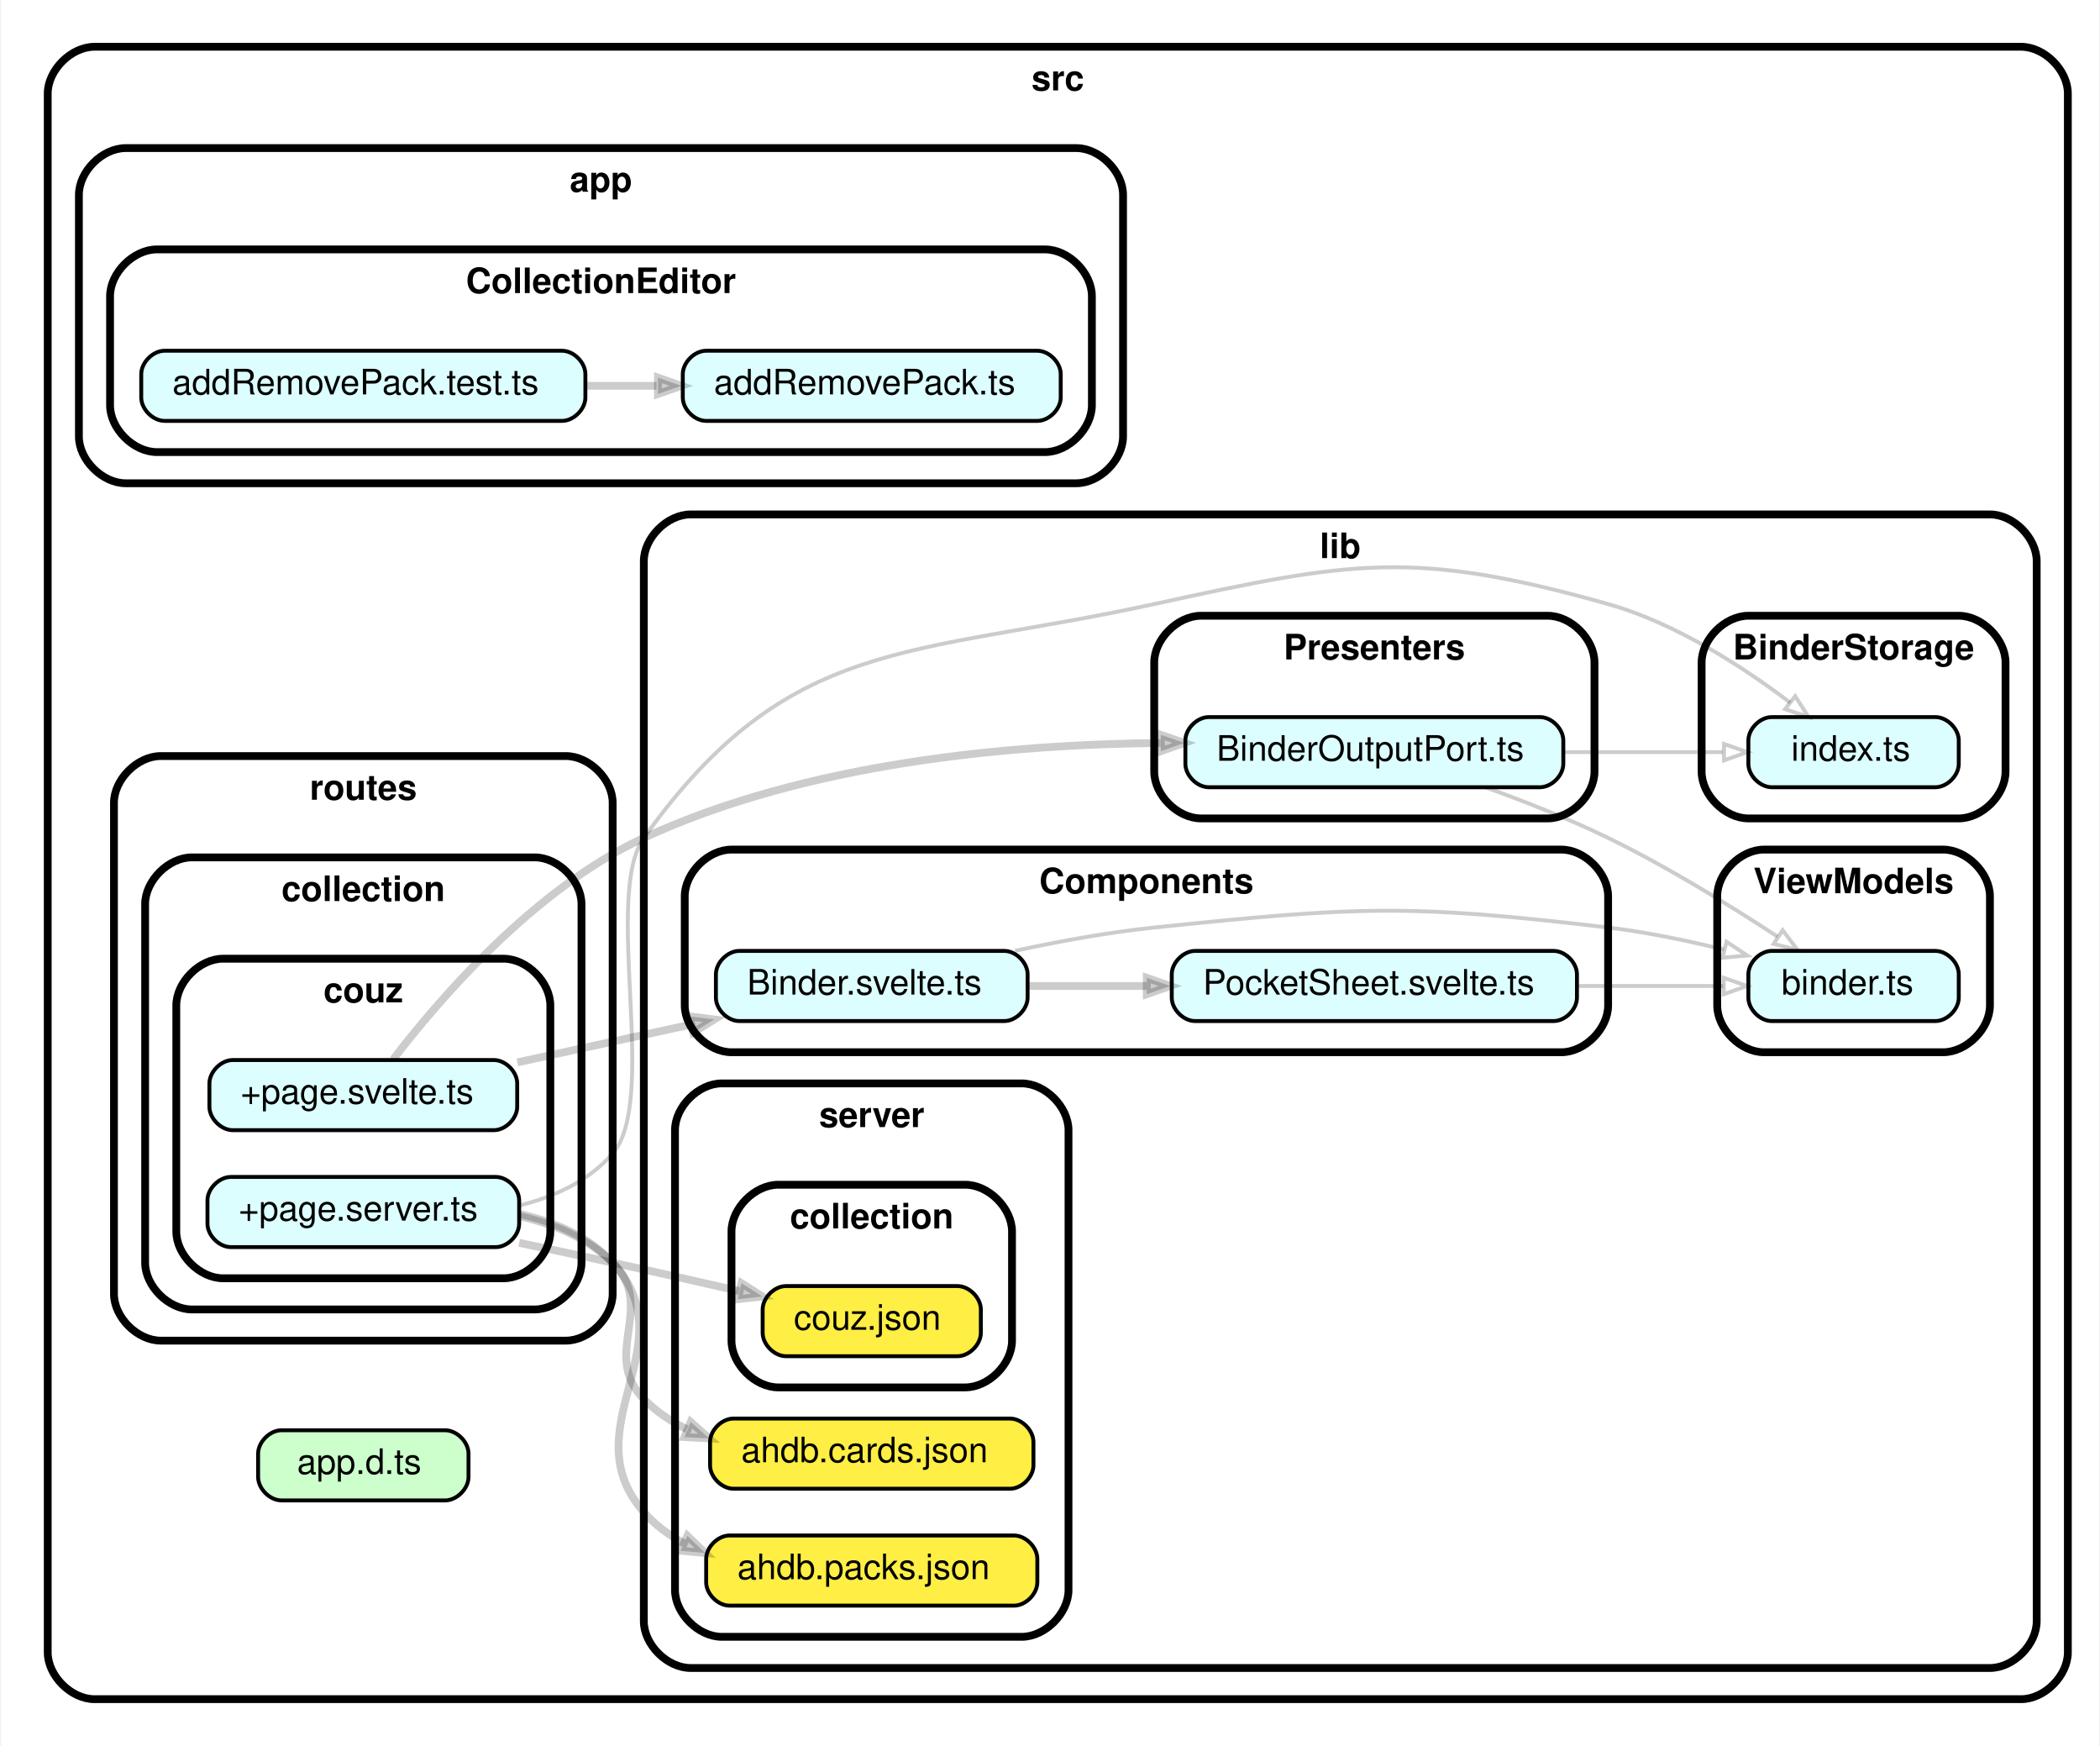
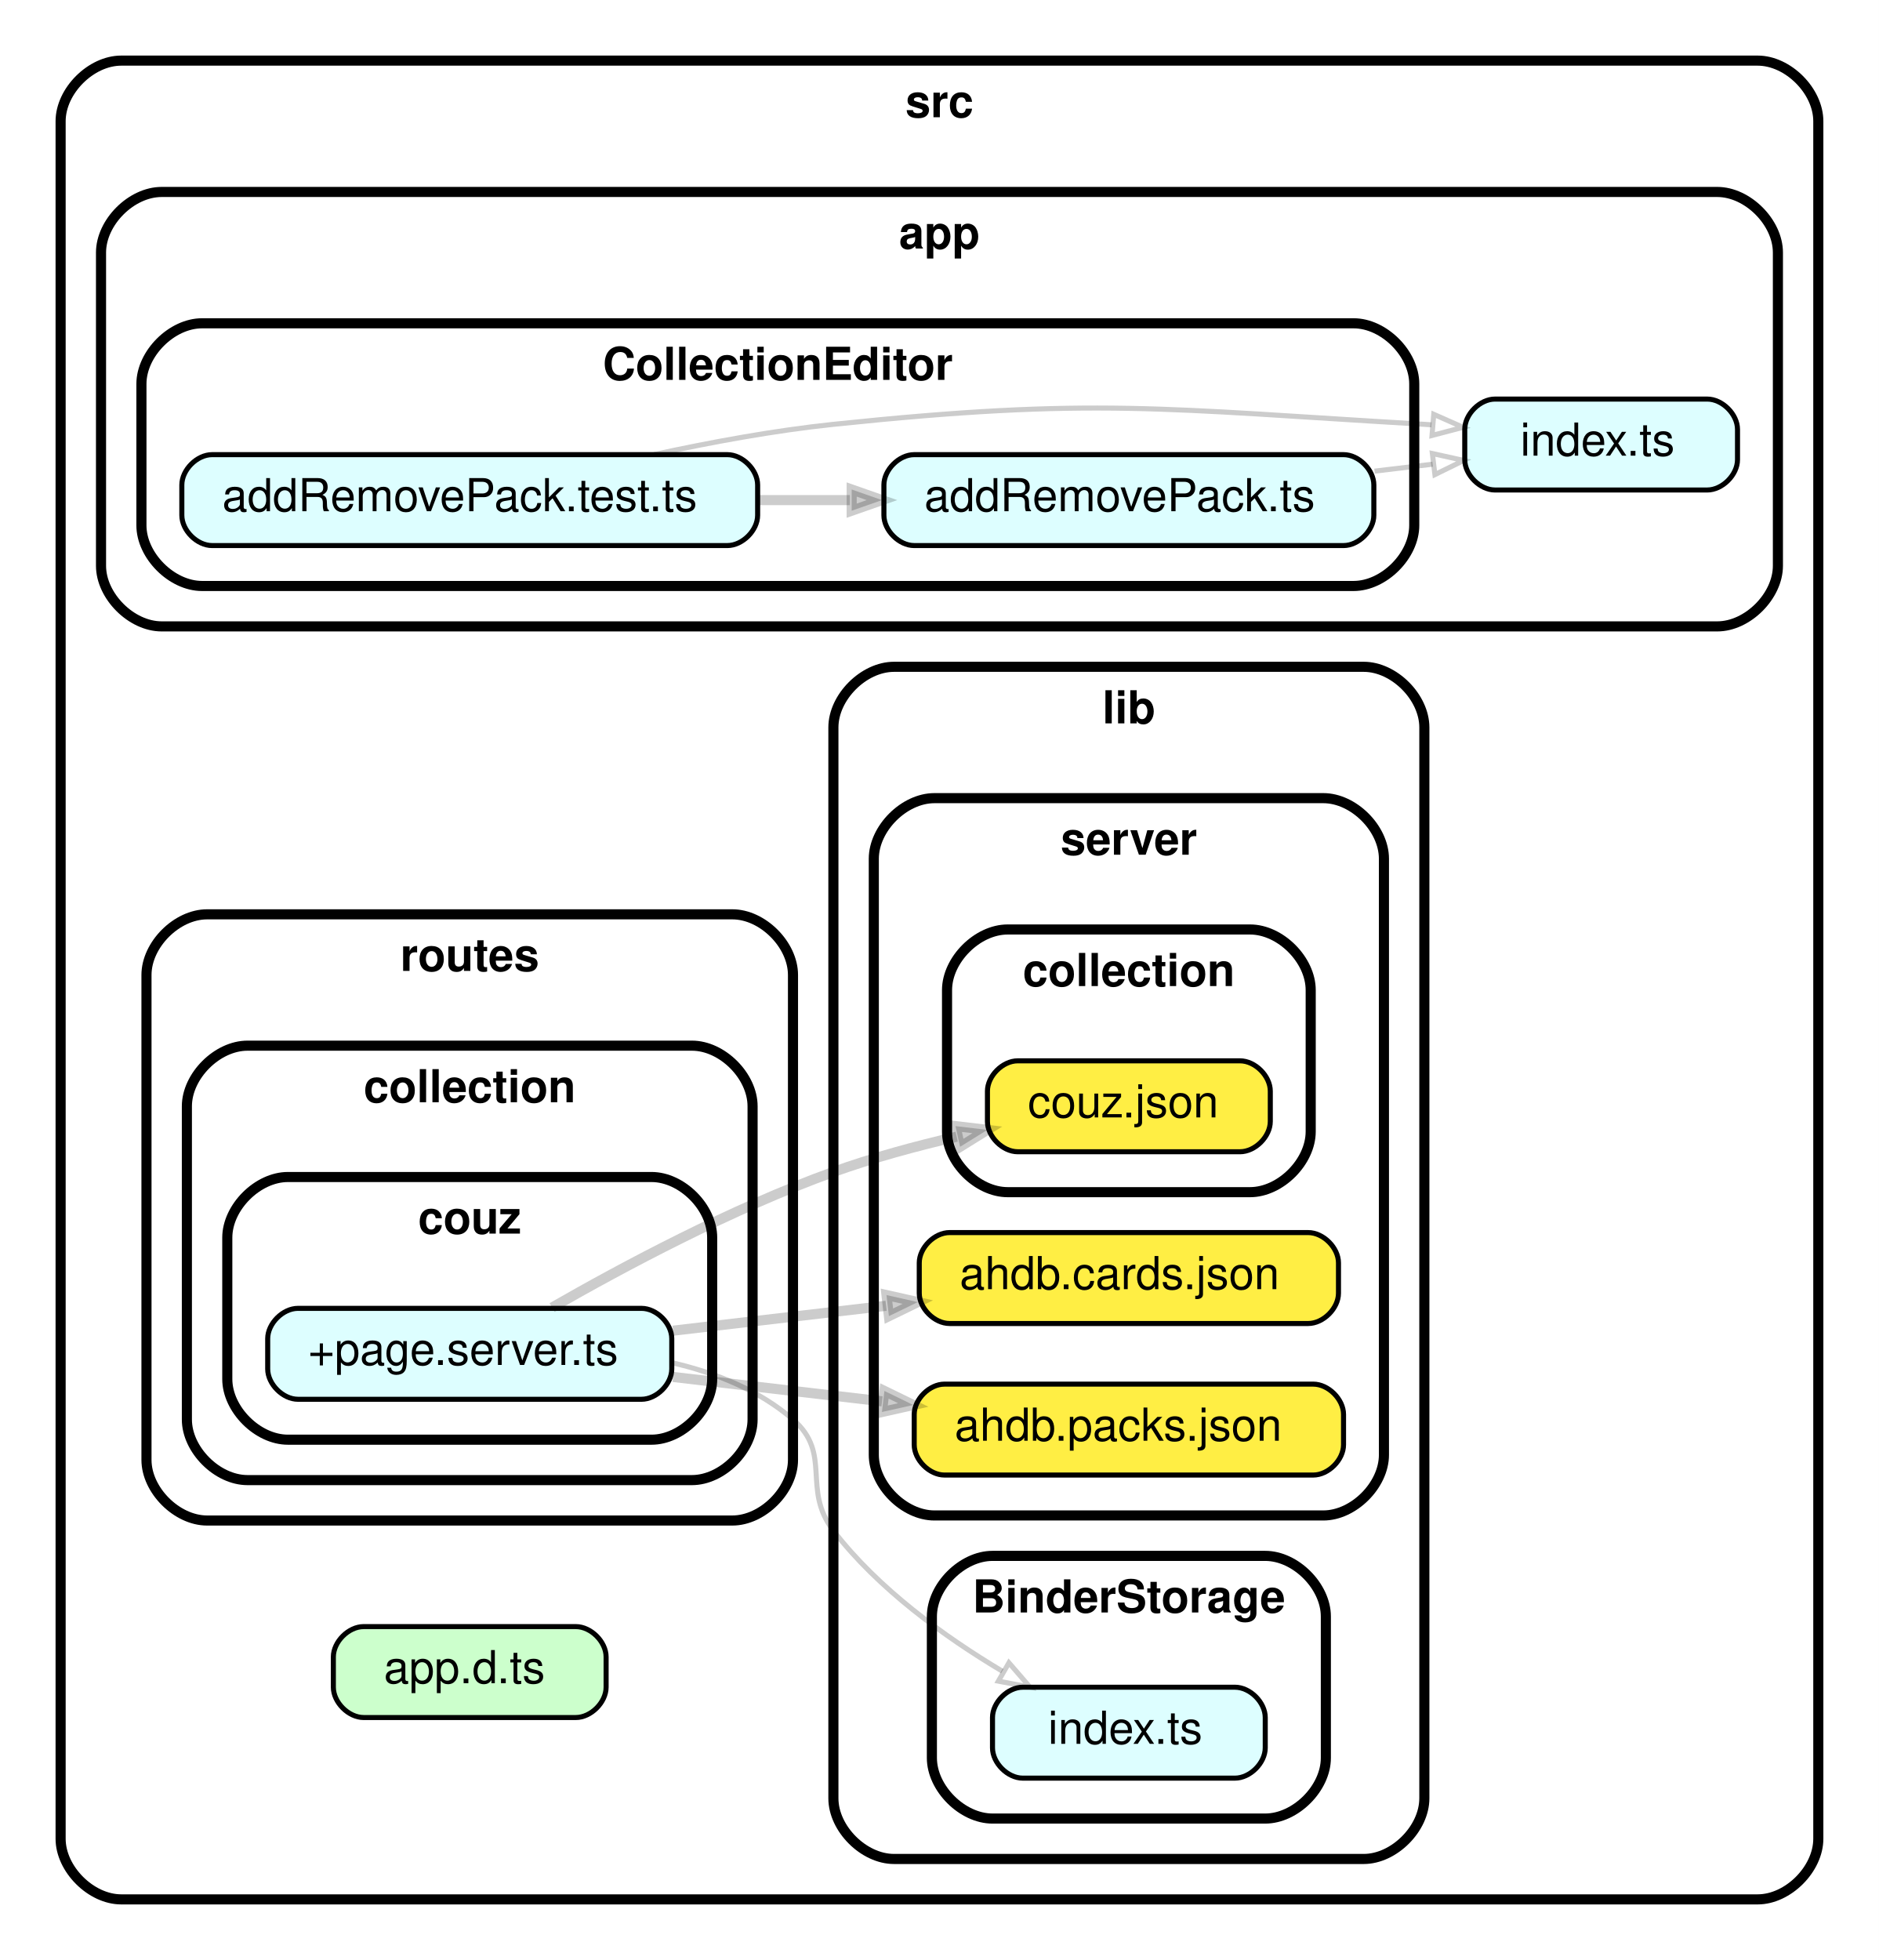
- <svg xmlns="http://www.w3.org/2000/svg" xmlns:xlink="http://www.w3.org/1999/xlink" width="539pt" height="448pt" viewBox="0.00 0.00 538.50 448.00">
-   <g id="graph0" class="graph" transform="scale(1 1) rotate(0) translate(4 444)">
-     <polygon fill="white" stroke="transparent" points="-4,4 -4,-444 534.5,-444 534.5,4 -4,4" />
+ <svg xmlns="http://www.w3.org/2000/svg" xmlns:xlink="http://www.w3.org/1999/xlink" width="372pt" height="388pt" viewBox="0.00 0.00 372.00 388.00">
+   <g id="graph0" class="graph" transform="scale(1 1) rotate(0) translate(4 384)">
+     <polygon fill="white" stroke="transparent" points="-4,4 -4,-384 368,-384 368,4 -4,4" />
    <g id="clust1" class="cluster">
-       <path fill="#ffffff" stroke="black" stroke-width="2" d="M20,-8C20,-8 514.5,-8 514.5,-8 520.5,-8 526.5,-14 526.5,-20 526.5,-20 526.5,-420 526.5,-420 526.5,-426 520.5,-432 514.5,-432 514.5,-432 20,-432 20,-432 14,-432 8,-426 8,-420 8,-420 8,-20 8,-20 8,-14 14,-8 20,-8" />
-       <text text-anchor="middle" x="267.25" y="-420.8" font-family="Helvetica,sans-Serif" font-weight="bold" font-size="9.00">src</text>
+       <path fill="#ffffff" stroke="black" stroke-width="2" d="M20,-8C20,-8 344,-8 344,-8 350,-8 356,-14 356,-20 356,-20 356,-360 356,-360 356,-366 350,-372 344,-372 344,-372 20,-372 20,-372 14,-372 8,-366 8,-360 8,-360 8,-20 8,-20 8,-14 14,-8 20,-8" />
+       <text text-anchor="middle" x="182" y="-360.8" font-family="Helvetica,sans-Serif" font-weight="bold" font-size="9.00">src</text>
    </g>
    <g id="clust4" class="cluster">
-       <path fill="#ffffff" stroke="black" stroke-width="2" d="M173,-16C173,-16 506.5,-16 506.5,-16 512.5,-16 518.5,-22 518.5,-28 518.5,-28 518.5,-300 518.5,-300 518.5,-306 512.5,-312 506.5,-312 506.5,-312 173,-312 173,-312 167,-312 161,-306 161,-300 161,-300 161,-28 161,-28 161,-22 167,-16 173,-16" />
-       <text text-anchor="middle" x="339.75" y="-300.8" font-family="Helvetica,sans-Serif" font-weight="bold" font-size="9.00">lib</text>
+       <path fill="#ffffff" stroke="black" stroke-width="2" d="M173,-16C173,-16 266,-16 266,-16 272,-16 278,-22 278,-28 278,-28 278,-240 278,-240 278,-246 272,-252 266,-252 266,-252 173,-252 173,-252 167,-252 161,-246 161,-240 161,-240 161,-28 161,-28 161,-22 167,-16 173,-16" />
+       <text text-anchor="middle" x="219.5" y="-240.8" font-family="Helvetica,sans-Serif" font-weight="bold" font-size="9.00">lib</text>
+     </g>
+     <g id="clust6" class="cluster">
+       <path fill="#ffffff" stroke="black" stroke-width="2" d="M181,-84C181,-84 258,-84 258,-84 264,-84 270,-90 270,-96 270,-96 270,-214 270,-214 270,-220 264,-226 258,-226 258,-226 181,-226 181,-226 175,-226 169,-220 169,-214 169,-214 169,-96 169,-96 169,-90 175,-84 181,-84" />
+       <text text-anchor="middle" x="219.5" y="-214.8" font-family="Helvetica,sans-Serif" font-weight="bold" font-size="9.00">server</text>
+     </g>
+     <g id="clust7" class="cluster">
+       <path fill="#ffffff" stroke="black" stroke-width="2" d="M195.5,-148C195.5,-148 243.5,-148 243.5,-148 249.5,-148 255.5,-154 255.5,-160 255.5,-160 255.5,-188 255.5,-188 255.5,-194 249.5,-200 243.5,-200 243.5,-200 195.5,-200 195.5,-200 189.5,-200 183.5,-194 183.5,-188 183.5,-188 183.5,-160 183.5,-160 183.5,-154 189.5,-148 195.5,-148" />
+       <text text-anchor="middle" x="219.5" y="-188.8" font-family="Helvetica,sans-Serif" font-weight="bold" font-size="9.00">collection</text>
    </g>
    <g id="clust5" class="cluster">
-       <path fill="#ffffff" stroke="black" stroke-width="2" d="M444.5,-234C444.5,-234 498.5,-234 498.5,-234 504.5,-234 510.5,-240 510.5,-246 510.5,-246 510.5,-274 510.5,-274 510.5,-280 504.5,-286 498.5,-286 498.5,-286 444.5,-286 444.5,-286 438.5,-286 432.5,-280 432.5,-274 432.5,-274 432.5,-246 432.5,-246 432.5,-240 438.5,-234 444.5,-234" />
-       <text text-anchor="middle" x="471.5" y="-274.8" font-family="Helvetica,sans-Serif" font-weight="bold" font-size="9.00">BinderStorage</text>
+       <path fill="#ffffff" stroke="black" stroke-width="2" d="M192.5,-24C192.5,-24 246.5,-24 246.5,-24 252.5,-24 258.5,-30 258.5,-36 258.5,-36 258.5,-64 258.5,-64 258.5,-70 252.5,-76 246.5,-76 246.5,-76 192.5,-76 192.5,-76 186.5,-76 180.5,-70 180.5,-64 180.5,-64 180.5,-36 180.5,-36 180.5,-30 186.5,-24 192.5,-24" />
+       <text text-anchor="middle" x="219.5" y="-64.8" font-family="Helvetica,sans-Serif" font-weight="bold" font-size="9.00">BinderStorage</text>
    </g>
-     <g id="clust6" class="cluster">
-       <path fill="#ffffff" stroke="black" stroke-width="2" d="M183.5,-174C183.5,-174 396.5,-174 396.5,-174 402.5,-174 408.5,-180 408.5,-186 408.5,-186 408.5,-214 408.5,-214 408.5,-220 402.5,-226 396.5,-226 396.5,-226 183.5,-226 183.5,-226 177.5,-226 171.5,-220 171.5,-214 171.5,-214 171.5,-186 171.5,-186 171.5,-180 177.5,-174 183.5,-174" />
-       <text text-anchor="middle" x="290" y="-214.8" font-family="Helvetica,sans-Serif" font-weight="bold" font-size="9.00">Components</text>
+     <g id="clust2" class="cluster">
+       <path fill="#ffffff" stroke="black" stroke-width="2" d="M28,-260C28,-260 336,-260 336,-260 342,-260 348,-266 348,-272 348,-272 348,-334 348,-334 348,-340 342,-346 336,-346 336,-346 28,-346 28,-346 22,-346 16,-340 16,-334 16,-334 16,-272 16,-272 16,-266 22,-260 28,-260" />
+       <text text-anchor="middle" x="182" y="-334.8" font-family="Helvetica,sans-Serif" font-weight="bold" font-size="9.00">app</text>
+     </g>
+     <g id="clust3" class="cluster">
+       <path fill="#ffffff" stroke="black" stroke-width="2" d="M36,-268C36,-268 264,-268 264,-268 270,-268 276,-274 276,-280 276,-280 276,-308 276,-308 276,-314 270,-320 264,-320 264,-320 36,-320 36,-320 30,-320 24,-314 24,-308 24,-308 24,-280 24,-280 24,-274 30,-268 36,-268" />
+       <text text-anchor="middle" x="150" y="-308.8" font-family="Helvetica,sans-Serif" font-weight="bold" font-size="9.00">CollectionEditor</text>
    </g>
    <g id="clust8" class="cluster">
-       <path fill="#ffffff" stroke="black" stroke-width="2" d="M448.5,-174C448.5,-174 494.5,-174 494.5,-174 500.5,-174 506.5,-180 506.5,-186 506.5,-186 506.5,-214 506.5,-214 506.5,-220 500.5,-226 494.5,-226 494.5,-226 448.5,-226 448.5,-226 442.5,-226 436.5,-220 436.5,-214 436.5,-214 436.5,-186 436.5,-186 436.5,-180 442.5,-174 448.5,-174" />
-       <text text-anchor="middle" x="471.5" y="-214.8" font-family="Helvetica,sans-Serif" font-weight="bold" font-size="9.00">ViewModels</text>
+       <path fill="#ffffff" stroke="black" stroke-width="2" d="M37,-83C37,-83 141,-83 141,-83 147,-83 153,-89 153,-95 153,-95 153,-191 153,-191 153,-197 147,-203 141,-203 141,-203 37,-203 37,-203 31,-203 25,-197 25,-191 25,-191 25,-95 25,-95 25,-89 31,-83 37,-83" />
+       <text text-anchor="middle" x="89" y="-191.8" font-family="Helvetica,sans-Serif" font-weight="bold" font-size="9.00">routes</text>
    </g>
    <g id="clust9" class="cluster">
-       <path fill="#ffffff" stroke="black" stroke-width="2" d="M181,-24C181,-24 258,-24 258,-24 264,-24 270,-30 270,-36 270,-36 270,-154 270,-154 270,-160 264,-166 258,-166 258,-166 181,-166 181,-166 175,-166 169,-160 169,-154 169,-154 169,-36 169,-36 169,-30 175,-24 181,-24" />
-       <text text-anchor="middle" x="219.5" y="-154.8" font-family="Helvetica,sans-Serif" font-weight="bold" font-size="9.00">server</text>
+       <path fill="#ffffff" stroke="black" stroke-width="2" d="M45,-91C45,-91 133,-91 133,-91 139,-91 145,-97 145,-103 145,-103 145,-165 145,-165 145,-171 139,-177 133,-177 133,-177 45,-177 45,-177 39,-177 33,-171 33,-165 33,-165 33,-103 33,-103 33,-97 39,-91 45,-91" />
+       <text text-anchor="middle" x="89" y="-165.8" font-family="Helvetica,sans-Serif" font-weight="bold" font-size="9.00">collection</text>
    </g>
    <g id="clust10" class="cluster">
-       <path fill="#ffffff" stroke="black" stroke-width="2" d="M195.5,-88C195.5,-88 243.5,-88 243.5,-88 249.5,-88 255.5,-94 255.5,-100 255.5,-100 255.5,-128 255.5,-128 255.5,-134 249.5,-140 243.5,-140 243.5,-140 195.5,-140 195.5,-140 189.5,-140 183.5,-134 183.5,-128 183.5,-128 183.5,-100 183.5,-100 183.5,-94 189.5,-88 195.5,-88" />
-       <text text-anchor="middle" x="219.5" y="-128.8" font-family="Helvetica,sans-Serif" font-weight="bold" font-size="9.00">collection</text>
-     </g>
-     <g id="clust7" class="cluster">
-       <path fill="#ffffff" stroke="black" stroke-width="2" d="M304,-234C304,-234 393,-234 393,-234 399,-234 405,-240 405,-246 405,-246 405,-274 405,-274 405,-280 399,-286 393,-286 393,-286 304,-286 304,-286 298,-286 292,-280 292,-274 292,-274 292,-246 292,-246 292,-240 298,-234 304,-234" />
-       <text text-anchor="middle" x="348.5" y="-274.8" font-family="Helvetica,sans-Serif" font-weight="bold" font-size="9.00">Presenters</text>
-     </g>
-     <g id="clust2" class="cluster">
-       <path fill="#ffffff" stroke="black" stroke-width="2" d="M28,-320C28,-320 272,-320 272,-320 278,-320 284,-326 284,-332 284,-332 284,-394 284,-394 284,-400 278,-406 272,-406 272,-406 28,-406 28,-406 22,-406 16,-400 16,-394 16,-394 16,-332 16,-332 16,-326 22,-320 28,-320" />
-       <text text-anchor="middle" x="150" y="-394.8" font-family="Helvetica,sans-Serif" font-weight="bold" font-size="9.00">app</text>
-     </g>
-     <g id="clust3" class="cluster">
-       <path fill="#ffffff" stroke="black" stroke-width="2" d="M36,-328C36,-328 264,-328 264,-328 270,-328 276,-334 276,-340 276,-340 276,-368 276,-368 276,-374 270,-380 264,-380 264,-380 36,-380 36,-380 30,-380 24,-374 24,-368 24,-368 24,-340 24,-340 24,-334 30,-328 36,-328" />
-       <text text-anchor="middle" x="150" y="-368.8" font-family="Helvetica,sans-Serif" font-weight="bold" font-size="9.00">CollectionEditor</text>
-     </g>
-     <g id="clust11" class="cluster">
-       <path fill="#ffffff" stroke="black" stroke-width="2" d="M37,-100C37,-100 141,-100 141,-100 147,-100 153,-106 153,-112 153,-112 153,-238 153,-238 153,-244 147,-250 141,-250 141,-250 37,-250 37,-250 31,-250 25,-244 25,-238 25,-238 25,-112 25,-112 25,-106 31,-100 37,-100" />
-       <text text-anchor="middle" x="89" y="-238.8" font-family="Helvetica,sans-Serif" font-weight="bold" font-size="9.00">routes</text>
-     </g>
-     <g id="clust12" class="cluster">
-       <path fill="#ffffff" stroke="black" stroke-width="2" d="M45,-108C45,-108 133,-108 133,-108 139,-108 145,-114 145,-120 145,-120 145,-212 145,-212 145,-218 139,-224 133,-224 133,-224 45,-224 45,-224 39,-224 33,-218 33,-212 33,-212 33,-120 33,-120 33,-114 39,-108 45,-108" />
-       <text text-anchor="middle" x="89" y="-212.8" font-family="Helvetica,sans-Serif" font-weight="bold" font-size="9.00">collection</text>
-     </g>
-     <g id="clust13" class="cluster">
-       <path fill="#ffffff" stroke="black" stroke-width="2" d="M53,-116C53,-116 125,-116 125,-116 131,-116 137,-122 137,-128 137,-128 137,-186 137,-186 137,-192 131,-198 125,-198 125,-198 53,-198 53,-198 47,-198 41,-192 41,-186 41,-186 41,-128 41,-128 41,-122 47,-116 53,-116" />
-       <text text-anchor="middle" x="89" y="-186.8" font-family="Helvetica,sans-Serif" font-weight="bold" font-size="9.00">couz</text>
+       <path fill="#ffffff" stroke="black" stroke-width="2" d="M53,-99C53,-99 125,-99 125,-99 131,-99 137,-105 137,-111 137,-111 137,-139 137,-139 137,-145 131,-151 125,-151 125,-151 53,-151 53,-151 47,-151 41,-145 41,-139 41,-139 41,-111 41,-111 41,-105 47,-99 53,-99" />
+       <text text-anchor="middle" x="89" y="-139.8" font-family="Helvetica,sans-Serif" font-weight="bold" font-size="9.00">couz</text>
    </g>
    <g id="node1" class="node">
      <g id="a_node1">
        <a xlink:href="src/app.d.ts" xlink:title="app.d.ts">
-           <path fill="#ccffcc" stroke="black" d="M110,-77C110,-77 68,-77 68,-77 65,-77 62,-74 62,-71 62,-71 62,-65 62,-65 62,-62 65,-59 68,-59 68,-59 110,-59 110,-59 113,-59 116,-62 116,-65 116,-65 116,-71 116,-71 116,-74 113,-77 110,-77" />
-           <text text-anchor="start" x="72" y="-65.8" font-family="Helvetica,sans-Serif" font-size="9.00">app.d.ts</text>
+           <path fill="#ccffcc" stroke="black" d="M110,-62C110,-62 68,-62 68,-62 65,-62 62,-59 62,-56 62,-56 62,-50 62,-50 62,-47 65,-44 68,-44 68,-44 110,-44 110,-44 113,-44 116,-47 116,-50 116,-50 116,-56 116,-56 116,-59 113,-62 110,-62" />
+           <text text-anchor="start" x="72" y="-50.8" font-family="Helvetica,sans-Serif" font-size="9.00">app.d.ts</text>
        </a>
      </g>
    </g>
    <g id="node2" class="node">
      <g id="a_node2">
        <a xlink:href="src/app/CollectionEditor/addRemovePack.test.ts" xlink:title="addRemovePack.test.ts">
-           <path fill="#ddfeff" stroke="black" d="M140,-354C140,-354 38,-354 38,-354 35,-354 32,-351 32,-348 32,-348 32,-342 32,-342 32,-339 35,-336 38,-336 38,-336 140,-336 140,-336 143,-336 146,-339 146,-342 146,-342 146,-348 146,-348 146,-351 143,-354 140,-354" />
-           <text text-anchor="start" x="40" y="-342.8" font-family="Helvetica,sans-Serif" font-size="9.00">addRemovePack.test.ts</text>
+           <path fill="#ddfeff" stroke="black" d="M140,-294C140,-294 38,-294 38,-294 35,-294 32,-291 32,-288 32,-288 32,-282 32,-282 32,-279 35,-276 38,-276 38,-276 140,-276 140,-276 143,-276 146,-279 146,-282 146,-282 146,-288 146,-288 146,-291 143,-294 140,-294" />
+           <text text-anchor="start" x="40" y="-282.8" font-family="Helvetica,sans-Serif" font-size="9.00">addRemovePack.test.ts</text>
        </a>
      </g>
    </g>
    <g id="node3" class="node">
      <g id="a_node3">
        <a xlink:href="src/app/CollectionEditor/addRemovePack.ts" xlink:title="addRemovePack.ts">
-           <path fill="#ddfeff" stroke="black" d="M262,-354C262,-354 177,-354 177,-354 174,-354 171,-351 171,-348 171,-348 171,-342 171,-342 171,-339 174,-336 177,-336 177,-336 262,-336 262,-336 265,-336 268,-339 268,-342 268,-342 268,-348 268,-348 268,-351 265,-354 262,-354" />
-           <text text-anchor="start" x="179" y="-342.8" font-family="Helvetica,sans-Serif" font-size="9.00">addRemovePack.ts</text>
+           <path fill="#ddfeff" stroke="black" d="M262,-294C262,-294 177,-294 177,-294 174,-294 171,-291 171,-288 171,-288 171,-282 171,-282 171,-279 174,-276 177,-276 177,-276 262,-276 262,-276 265,-276 268,-279 268,-282 268,-282 268,-288 268,-288 268,-291 265,-294 262,-294" />
+           <text text-anchor="start" x="179" y="-282.8" font-family="Helvetica,sans-Serif" font-size="9.00">addRemovePack.ts</text>
        </a>
      </g>
    </g>
    <g id="edge1" class="edge">
-       <path fill="none" stroke="#000000" stroke-width="2" stroke-opacity="0.2" d="M146.36,-345C152.3,-345 158.34,-345 164.26,-345" />
-       <polygon fill="#000000" fill-opacity="0.2" stroke="#000000" stroke-width="2" stroke-opacity="0.2" points="164.62,-347.1 170.62,-345 164.62,-342.9 164.62,-347.1" />
+       <path fill="none" stroke="#000000" stroke-width="2" stroke-opacity="0.2" d="M146.36,-285C152.3,-285 158.34,-285 164.26,-285" />
+       <polygon fill="#000000" fill-opacity="0.2" stroke="#000000" stroke-width="2" stroke-opacity="0.2" points="164.62,-287.1 170.62,-285 164.62,-282.9 164.62,-287.1" />
    </g>
    <g id="node4" class="node">
      <g id="a_node4">
-         <a xlink:href="src/lib/BinderStorage/index.ts" xlink:title="index.ts">
-           <path fill="#ddfeff" stroke="black" d="M492.5,-260C492.5,-260 450.5,-260 450.5,-260 447.5,-260 444.5,-257 444.5,-254 444.5,-254 444.5,-248 444.5,-248 444.5,-245 447.5,-242 450.5,-242 450.5,-242 492.5,-242 492.5,-242 495.5,-242 498.5,-245 498.5,-248 498.5,-248 498.5,-254 498.5,-254 498.5,-257 495.5,-260 492.5,-260" />
-           <text text-anchor="start" x="455.5" y="-248.8" font-family="Helvetica,sans-Serif" font-size="9.00">index.ts</text>
+         <a xlink:href="src/app/index.ts" xlink:title="index.ts">
+           <path fill="#ddfeff" stroke="black" d="M334,-305C334,-305 292,-305 292,-305 289,-305 286,-302 286,-299 286,-299 286,-293 286,-293 286,-290 289,-287 292,-287 292,-287 334,-287 334,-287 337,-287 340,-290 340,-293 340,-293 340,-299 340,-299 340,-302 337,-305 334,-305" />
+           <text text-anchor="start" x="297" y="-293.8" font-family="Helvetica,sans-Serif" font-size="9.00">index.ts</text>
        </a>
      </g>
    </g>
+     <g id="edge2" class="edge">
+       <path fill="none" stroke="#000000" stroke-opacity="0.2" d="M125.52,-294.02C136.79,-296.47 149.35,-298.78 161,-300 212.72,-305.4 226.09,-303.04 278,-300 278.47,-299.97 278.94,-299.94 279.41,-299.91" />
+       <polygon fill="none" stroke="#000000" stroke-opacity="0.2" points="279.86,-301.98 285.67,-299.41 279.52,-297.8 279.86,-301.98" />
+     </g>
+     <g id="edge3" class="edge">
+       <path fill="none" stroke="#000000" stroke-opacity="0.2" d="M268.13,-290.73C272.02,-291.19 275.9,-291.66 279.64,-292.11" />
+       <polygon fill="none" stroke="#000000" stroke-opacity="0.2" points="279.59,-294.22 285.8,-292.85 280.09,-290.05 279.59,-294.22" />
+     </g>
    <g id="node5" class="node">
      <g id="a_node5">
-         <a xlink:href="src/lib/Components/Binder.svelte.ts" xlink:title="Binder.svelte.ts">
-           <path fill="#ddfeff" stroke="black" d="M253.5,-200C253.5,-200 185.5,-200 185.5,-200 182.5,-200 179.5,-197 179.5,-194 179.5,-194 179.5,-188 179.5,-188 179.5,-185 182.5,-182 185.5,-182 185.5,-182 253.5,-182 253.5,-182 256.5,-182 259.5,-185 259.5,-188 259.5,-188 259.5,-194 259.5,-194 259.5,-197 256.5,-200 253.5,-200" />
-           <text text-anchor="start" x="187.5" y="-188.8" font-family="Helvetica,sans-Serif" font-size="9.00">Binder.svelte.ts</text>
+         <a xlink:href="src/lib/BinderStorage/index.ts" xlink:title="index.ts">
+           <path fill="#ddfeff" stroke="black" d="M240.5,-50C240.5,-50 198.5,-50 198.5,-50 195.5,-50 192.5,-47 192.5,-44 192.5,-44 192.5,-38 192.5,-38 192.5,-35 195.5,-32 198.5,-32 198.5,-32 240.5,-32 240.5,-32 243.5,-32 246.5,-35 246.5,-38 246.5,-38 246.5,-44 246.5,-44 246.5,-47 243.5,-50 240.5,-50" />
+           <text text-anchor="start" x="203.5" y="-38.8" font-family="Helvetica,sans-Serif" font-size="9.00">index.ts</text>
        </a>
      </g>
    </g>
    <g id="node6" class="node">
      <g id="a_node6">
-         <a xlink:href="src/lib/Components/PocketSheet.svelte.ts" xlink:title="PocketSheet.svelte.ts">
-           <path fill="#ddfeff" stroke="black" d="M394.5,-200C394.5,-200 302.5,-200 302.5,-200 299.5,-200 296.5,-197 296.5,-194 296.5,-194 296.5,-188 296.5,-188 296.5,-185 299.5,-182 302.5,-182 302.5,-182 394.5,-182 394.5,-182 397.5,-182 400.5,-185 400.5,-188 400.5,-188 400.5,-194 400.5,-194 400.5,-197 397.5,-200 394.5,-200" />
-           <text text-anchor="start" x="304.5" y="-188.8" font-family="Helvetica,sans-Serif" font-size="9.00">PocketSheet.svelte.ts</text>
+         <a xlink:href="src/lib/server/ahdb.cards.json" xlink:title="ahdb.cards.json">
+           <path fill="#ffee44" stroke="black" d="M255,-140C255,-140 184,-140 184,-140 181,-140 178,-137 178,-134 178,-134 178,-128 178,-128 178,-125 181,-122 184,-122 184,-122 255,-122 255,-122 258,-122 261,-125 261,-128 261,-128 261,-134 261,-134 261,-137 258,-140 255,-140" />
+           <text text-anchor="start" x="186" y="-128.8" font-family="Helvetica,sans-Serif" font-size="9.00">ahdb.cards.json</text>
        </a>
      </g>
    </g>
-     <g id="edge2" class="edge">
-       <path fill="none" stroke="#000000" stroke-width="2" stroke-opacity="0.2" d="M259.64,-191C269.27,-191 279.77,-191 290.06,-191" />
-       <polygon fill="#000000" fill-opacity="0.2" stroke="#000000" stroke-width="2" stroke-opacity="0.2" points="290.09,-193.1 296.09,-191 290.09,-188.9 290.09,-193.1" />
-     </g>
    <g id="node7" class="node">
      <g id="a_node7">
-         <a xlink:href="src/lib/ViewModels/binder.ts" xlink:title="binder.ts">
-           <path fill="#ddfeff" stroke="black" d="M492.5,-200C492.5,-200 450.5,-200 450.5,-200 447.5,-200 444.5,-197 444.5,-194 444.5,-194 444.5,-188 444.5,-188 444.5,-185 447.5,-182 450.5,-182 450.5,-182 492.5,-182 492.5,-182 495.5,-182 498.5,-185 498.5,-188 498.5,-188 498.5,-194 498.5,-194 498.5,-197 495.5,-200 492.5,-200" />
-           <text text-anchor="start" x="453" y="-188.8" font-family="Helvetica,sans-Serif" font-size="9.00">binder.ts</text>
+         <a xlink:href="src/lib/server/ahdb.packs.json" xlink:title="ahdb.packs.json">
+           <path fill="#ffee44" stroke="black" d="M256,-110C256,-110 183,-110 183,-110 180,-110 177,-107 177,-104 177,-104 177,-98 177,-98 177,-95 180,-92 183,-92 183,-92 256,-92 256,-92 259,-92 262,-95 262,-98 262,-98 262,-104 262,-104 262,-107 259,-110 256,-110" />
+           <text text-anchor="start" x="185" y="-98.8" font-family="Helvetica,sans-Serif" font-size="9.00">ahdb.packs.json</text>
        </a>
      </g>
    </g>
-     <g id="edge3" class="edge">
-       <path fill="none" stroke="#000000" stroke-opacity="0.2" d="M256.28,-200.02C267.62,-202.47 280.27,-204.78 292,-206 343.5,-211.34 357.09,-212.13 408.5,-206 418.24,-204.84 428.67,-202.68 438.13,-200.36" />
-       <polygon fill="none" stroke="#000000" stroke-opacity="0.2" points="438.9,-202.34 444.2,-198.82 437.87,-198.26 438.9,-202.34" />
-     </g>
-     <g id="edge4" class="edge">
-       <path fill="none" stroke="#000000" stroke-opacity="0.2" d="M400.81,-191C413.42,-191 426.58,-191 438.02,-191" />
-       <polygon fill="none" stroke="#000000" stroke-opacity="0.2" points="438.18,-193.1 444.18,-191 438.18,-188.9 438.18,-193.1" />
-     </g>
    <g id="node8" class="node">
      <g id="a_node8">
-         <a xlink:href="src/lib/Presenters/BinderOutputPort.ts" xlink:title="BinderOutputPort.ts">
-           <path fill="#ddfeff" stroke="black" d="M391,-260C391,-260 306,-260 306,-260 303,-260 300,-257 300,-254 300,-254 300,-248 300,-248 300,-245 303,-242 306,-242 306,-242 391,-242 391,-242 394,-242 397,-245 397,-248 397,-248 397,-254 397,-254 397,-257 394,-260 391,-260" />
-           <text text-anchor="start" x="308" y="-248.8" font-family="Helvetica,sans-Serif" font-size="9.00">BinderOutputPort.ts</text>
+         <a xlink:href="src/lib/server/collection/couz.json" xlink:title="couz.json">
+           <path fill="#ffee44" stroke="black" d="M241.5,-174C241.5,-174 197.5,-174 197.5,-174 194.5,-174 191.5,-171 191.5,-168 191.5,-168 191.5,-162 191.5,-162 191.5,-159 194.5,-156 197.5,-156 197.5,-156 241.5,-156 241.5,-156 244.5,-156 247.5,-159 247.5,-162 247.5,-162 247.5,-168 247.5,-168 247.5,-171 244.5,-174 241.5,-174" />
+           <text text-anchor="start" x="199.5" y="-162.8" font-family="Helvetica,sans-Serif" font-size="9.00">couz.json</text>
        </a>
      </g>
    </g>
-     <g id="edge5" class="edge">
-       <path fill="none" stroke="#000000" stroke-opacity="0.2" d="M397.32,-251C410.94,-251 425.45,-251 437.92,-251" />
-       <polygon fill="none" stroke="#000000" stroke-opacity="0.2" points="438.25,-253.1 444.25,-251 438.25,-248.9 438.25,-253.1" />
-     </g>
-     <g id="edge6" class="edge">
-       <path fill="none" stroke="#000000" stroke-opacity="0.2" d="M376.98,-242C387.07,-238.37 398.48,-233.88 408.5,-229 423.66,-221.62 439.87,-211.59 451.92,-203.7" />
-       <polygon fill="none" stroke="#000000" stroke-opacity="0.2" points="453.3,-205.3 457.14,-200.23 450.98,-201.8 453.3,-205.3" />
-     </g>
    <g id="node9" class="node">
      <g id="a_node9">
-         <a xlink:href="src/lib/server/ahdb.cards.json" xlink:title="ahdb.cards.json">
-           <path fill="#ffee44" stroke="black" d="M255,-80C255,-80 184,-80 184,-80 181,-80 178,-77 178,-74 178,-74 178,-68 178,-68 178,-65 181,-62 184,-62 184,-62 255,-62 255,-62 258,-62 261,-65 261,-68 261,-68 261,-74 261,-74 261,-77 258,-80 255,-80" />
-           <text text-anchor="start" x="186" y="-68.8" font-family="Helvetica,sans-Serif" font-size="9.00">ahdb.cards.json</text>
+         <a xlink:href="src/routes/collection/couz/+page.server.ts" xlink:title="+page.server.ts">
+           <path fill="#ddfeff" stroke="black" d="M123,-125C123,-125 55,-125 55,-125 52,-125 49,-122 49,-119 49,-119 49,-113 49,-113 49,-110 52,-107 55,-107 55,-107 123,-107 123,-107 126,-107 129,-110 129,-113 129,-113 129,-119 129,-119 129,-122 126,-125 123,-125" />
+           <text text-anchor="start" x="57" y="-113.8" font-family="Helvetica,sans-Serif" font-size="9.00">+page.server.ts</text>
        </a>
      </g>
    </g>
-     <g id="node10" class="node">
-       <g id="a_node10">
-         <a xlink:href="src/lib/server/ahdb.packs.json" xlink:title="ahdb.packs.json">
-           <path fill="#ffee44" stroke="black" d="M256,-50C256,-50 183,-50 183,-50 180,-50 177,-47 177,-44 177,-44 177,-38 177,-38 177,-35 180,-32 183,-32 183,-32 256,-32 256,-32 259,-32 262,-35 262,-38 262,-38 262,-44 262,-44 262,-47 259,-50 256,-50" />
-           <text text-anchor="start" x="185" y="-38.8" font-family="Helvetica,sans-Serif" font-size="9.00">ahdb.packs.json</text>
-         </a>
-       </g>
+     <g id="edge4" class="edge">
+       <path fill="none" stroke="#000000" stroke-opacity="0.2" d="M129.13,-114.22C137.77,-112.22 146.33,-108.77 153,-103 160.87,-96.2 154.65,-89.25 161,-81 169.86,-69.49 182.97,-60.01 194.44,-53.17" />
+       <polygon fill="none" stroke="#000000" stroke-opacity="0.2" points="195.75,-54.84 199.91,-50.03 193.66,-51.2 195.75,-54.84" />
    </g>
-     <g id="node11" class="node">
-       <g id="a_node11">
-         <a xlink:href="src/lib/server/collection/couz.json" xlink:title="couz.json">
-           <path fill="#ffee44" stroke="black" d="M241.5,-114C241.5,-114 197.5,-114 197.5,-114 194.5,-114 191.5,-111 191.5,-108 191.5,-108 191.5,-102 191.5,-102 191.5,-99 194.5,-96 197.5,-96 197.5,-96 241.5,-96 241.5,-96 244.5,-96 247.5,-99 247.5,-102 247.5,-102 247.5,-108 247.5,-108 247.5,-111 244.5,-114 241.5,-114" />
-           <text text-anchor="start" x="199.5" y="-102.8" font-family="Helvetica,sans-Serif" font-size="9.00">couz.json</text>
-         </a>
-       </g>
+     <g id="edge5" class="edge">
+       <path fill="none" stroke="#000000" stroke-width="2" stroke-opacity="0.2" d="M129.25,-120.58C142.57,-122.14 157.57,-123.89 171.43,-125.51" />
+       <polygon fill="#000000" fill-opacity="0.2" stroke="#000000" stroke-width="2" stroke-opacity="0.2" points="171.51,-127.63 177.71,-126.24 171.99,-123.46 171.51,-127.63" />
    </g>
-     <g id="node12" class="node">
-       <g id="a_node12">
-         <a xlink:href="src/routes/collection/couz/+page.server.ts" xlink:title="+page.server.ts">
-           <path fill="#ddfeff" stroke="black" d="M123,-142C123,-142 55,-142 55,-142 52,-142 49,-139 49,-136 49,-136 49,-130 49,-130 49,-127 52,-124 55,-124 55,-124 123,-124 123,-124 126,-124 129,-127 129,-130 129,-130 129,-136 129,-136 129,-139 126,-142 123,-142" />
-           <text text-anchor="start" x="57" y="-130.8" font-family="Helvetica,sans-Serif" font-size="9.00">+page.server.ts</text>
-         </a>
-       </g>
+     <g id="edge6" class="edge">
+       <path fill="none" stroke="#000000" stroke-width="2" stroke-opacity="0.2" d="M129.25,-111.42C142.31,-109.89 157,-108.18 170.63,-106.59" />
+       <polygon fill="#000000" fill-opacity="0.2" stroke="#000000" stroke-width="2" stroke-opacity="0.2" points="171.1,-108.65 176.81,-105.87 170.61,-104.48 171.1,-108.65" />
    </g>
    <g id="edge7" class="edge">
-       <path fill="none" stroke="#000000" stroke-opacity="0.2" d="M129.02,-134.66C138.08,-136.92 146.86,-140.97 153,-148 164.9,-161.63 150.49,-214.28 161,-229 198.2,-281.12 229.43,-275.35 292,-289 342.59,-300.03 358.67,-303.06 408.5,-289 425.94,-284.08 443.31,-272.74 455.21,-263.72" />
-       <polygon fill="none" stroke="#000000" stroke-opacity="0.2" points="456.51,-265.36 459.95,-260.02 453.93,-262.05 456.51,-265.36" />
-     </g>
-     <g id="edge8" class="edge">
-       <path fill="none" stroke="#000000" stroke-width="2" stroke-opacity="0.2" d="M129.01,-131.95C137.86,-129.95 146.54,-126.33 153,-120 164.4,-108.84 149.8,-96.36 161,-85 164.17,-81.78 167.96,-79.25 172.04,-77.28" />
-       <polygon fill="#000000" fill-opacity="0.2" stroke="#000000" stroke-width="2" stroke-opacity="0.2" points="173.03,-79.14 177.77,-74.91 171.43,-75.26 173.03,-79.14" />
-     </g>
-     <g id="edge9" class="edge">
-       <path fill="none" stroke="#000000" stroke-width="2" stroke-opacity="0.2" d="M129.14,-132.47C138.09,-130.48 146.79,-126.73 153,-120 172.45,-98.94 142.1,-77.55 161,-56 163.9,-52.69 167.43,-50.07 171.29,-48" />
-       <polygon fill="#000000" fill-opacity="0.2" stroke="#000000" stroke-width="2" stroke-opacity="0.2" points="172.17,-49.91 176.75,-45.5 170.42,-46.09 172.17,-49.91" />
-     </g>
-     <g id="edge10" class="edge">
-       <path fill="none" stroke="#000000" stroke-width="2" stroke-opacity="0.2" d="M129.01,-125.09C136.96,-123.44 145.25,-121.69 153,-120 163.58,-117.7 175.09,-115.09 185.47,-112.71" />
-       <polygon fill="#000000" fill-opacity="0.2" stroke="#000000" stroke-width="2" stroke-opacity="0.2" points="186.07,-114.73 191.44,-111.33 185.12,-110.64 186.07,-114.73" />
-     </g>
-     <g id="node13" class="node">
-       <g id="a_node13">
-         <a xlink:href="src/routes/collection/couz/+page.svelte.ts" xlink:title="+page.svelte.ts">
-           <path fill="#ddfeff" stroke="black" d="M122.5,-172C122.5,-172 55.5,-172 55.5,-172 52.5,-172 49.5,-169 49.5,-166 49.5,-166 49.5,-160 49.5,-160 49.5,-157 52.5,-154 55.5,-154 55.5,-154 122.5,-154 122.5,-154 125.5,-154 128.5,-157 128.5,-160 128.5,-160 128.5,-166 128.5,-166 128.5,-169 125.5,-172 122.5,-172" />
-           <text text-anchor="start" x="57.5" y="-160.8" font-family="Helvetica,sans-Serif" font-size="9.00">+page.svelte.ts</text>
-         </a>
-       </g>
-     </g>
-     <g id="edge11" class="edge">
-       <path fill="none" stroke="#000000" stroke-width="2" stroke-opacity="0.2" d="M128.55,-171.4C142.53,-174.45 158.44,-177.91 172.96,-181.08" />
-       <polygon fill="#000000" fill-opacity="0.2" stroke="#000000" stroke-width="2" stroke-opacity="0.2" points="172.77,-183.19 179.08,-182.41 173.67,-179.08 172.77,-183.19" />
-     </g>
-     <g id="edge12" class="edge">
-       <path fill="none" stroke="#000000" stroke-width="2" stroke-opacity="0.2" d="M96.65,-172.16C107.98,-186.97 132.59,-215.86 161,-229 202.71,-248.29 255.03,-253.01 293.63,-253.35" />
-       <polygon fill="#000000" fill-opacity="0.2" stroke="#000000" stroke-width="2" stroke-opacity="0.2" points="293.7,-255.45 299.71,-253.37 293.71,-251.25 293.7,-255.45" />
+       <path fill="none" stroke="#000000" stroke-width="2" stroke-opacity="0.2" d="M105.3,-125.16C119.35,-133.22 140.98,-144.79 161,-152 168.75,-154.79 177.31,-157.11 185.4,-158.98" />
+       <polygon fill="#000000" fill-opacity="0.2" stroke="#000000" stroke-width="2" stroke-opacity="0.2" points="185.17,-161.08 191.48,-160.33 186.08,-156.98 185.17,-161.08" />
    </g>
  </g>
</svg>
